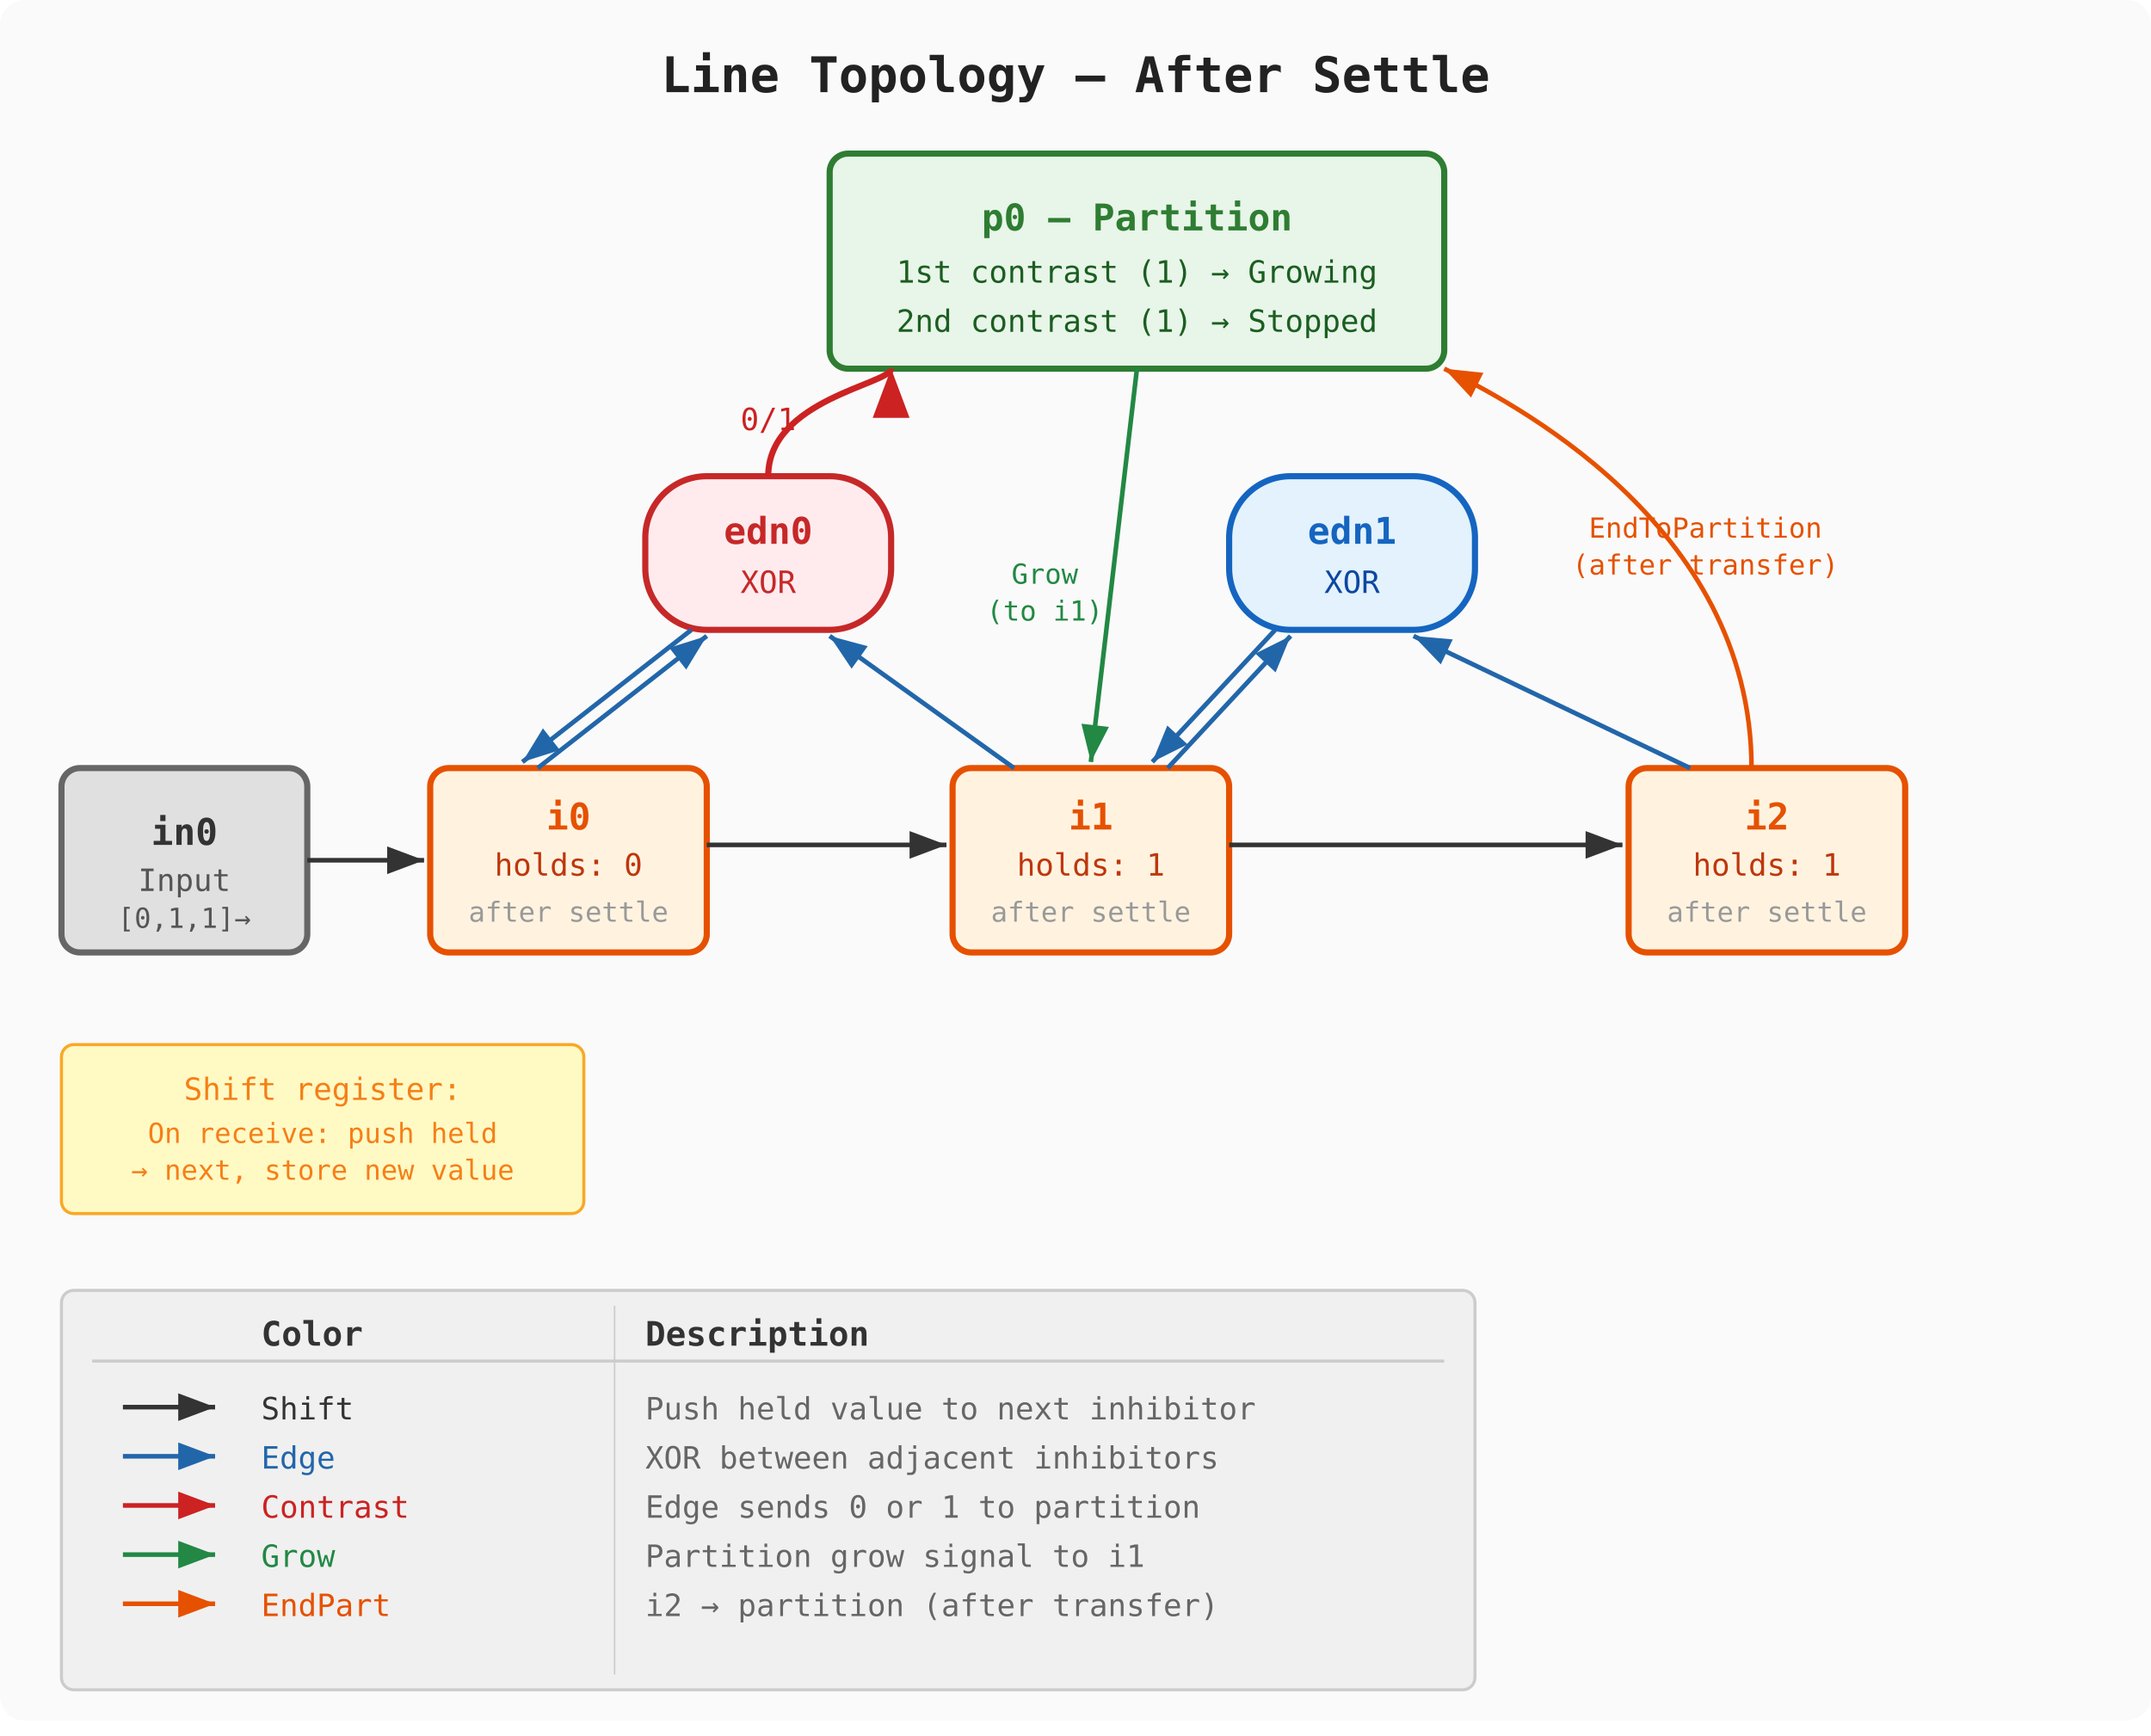
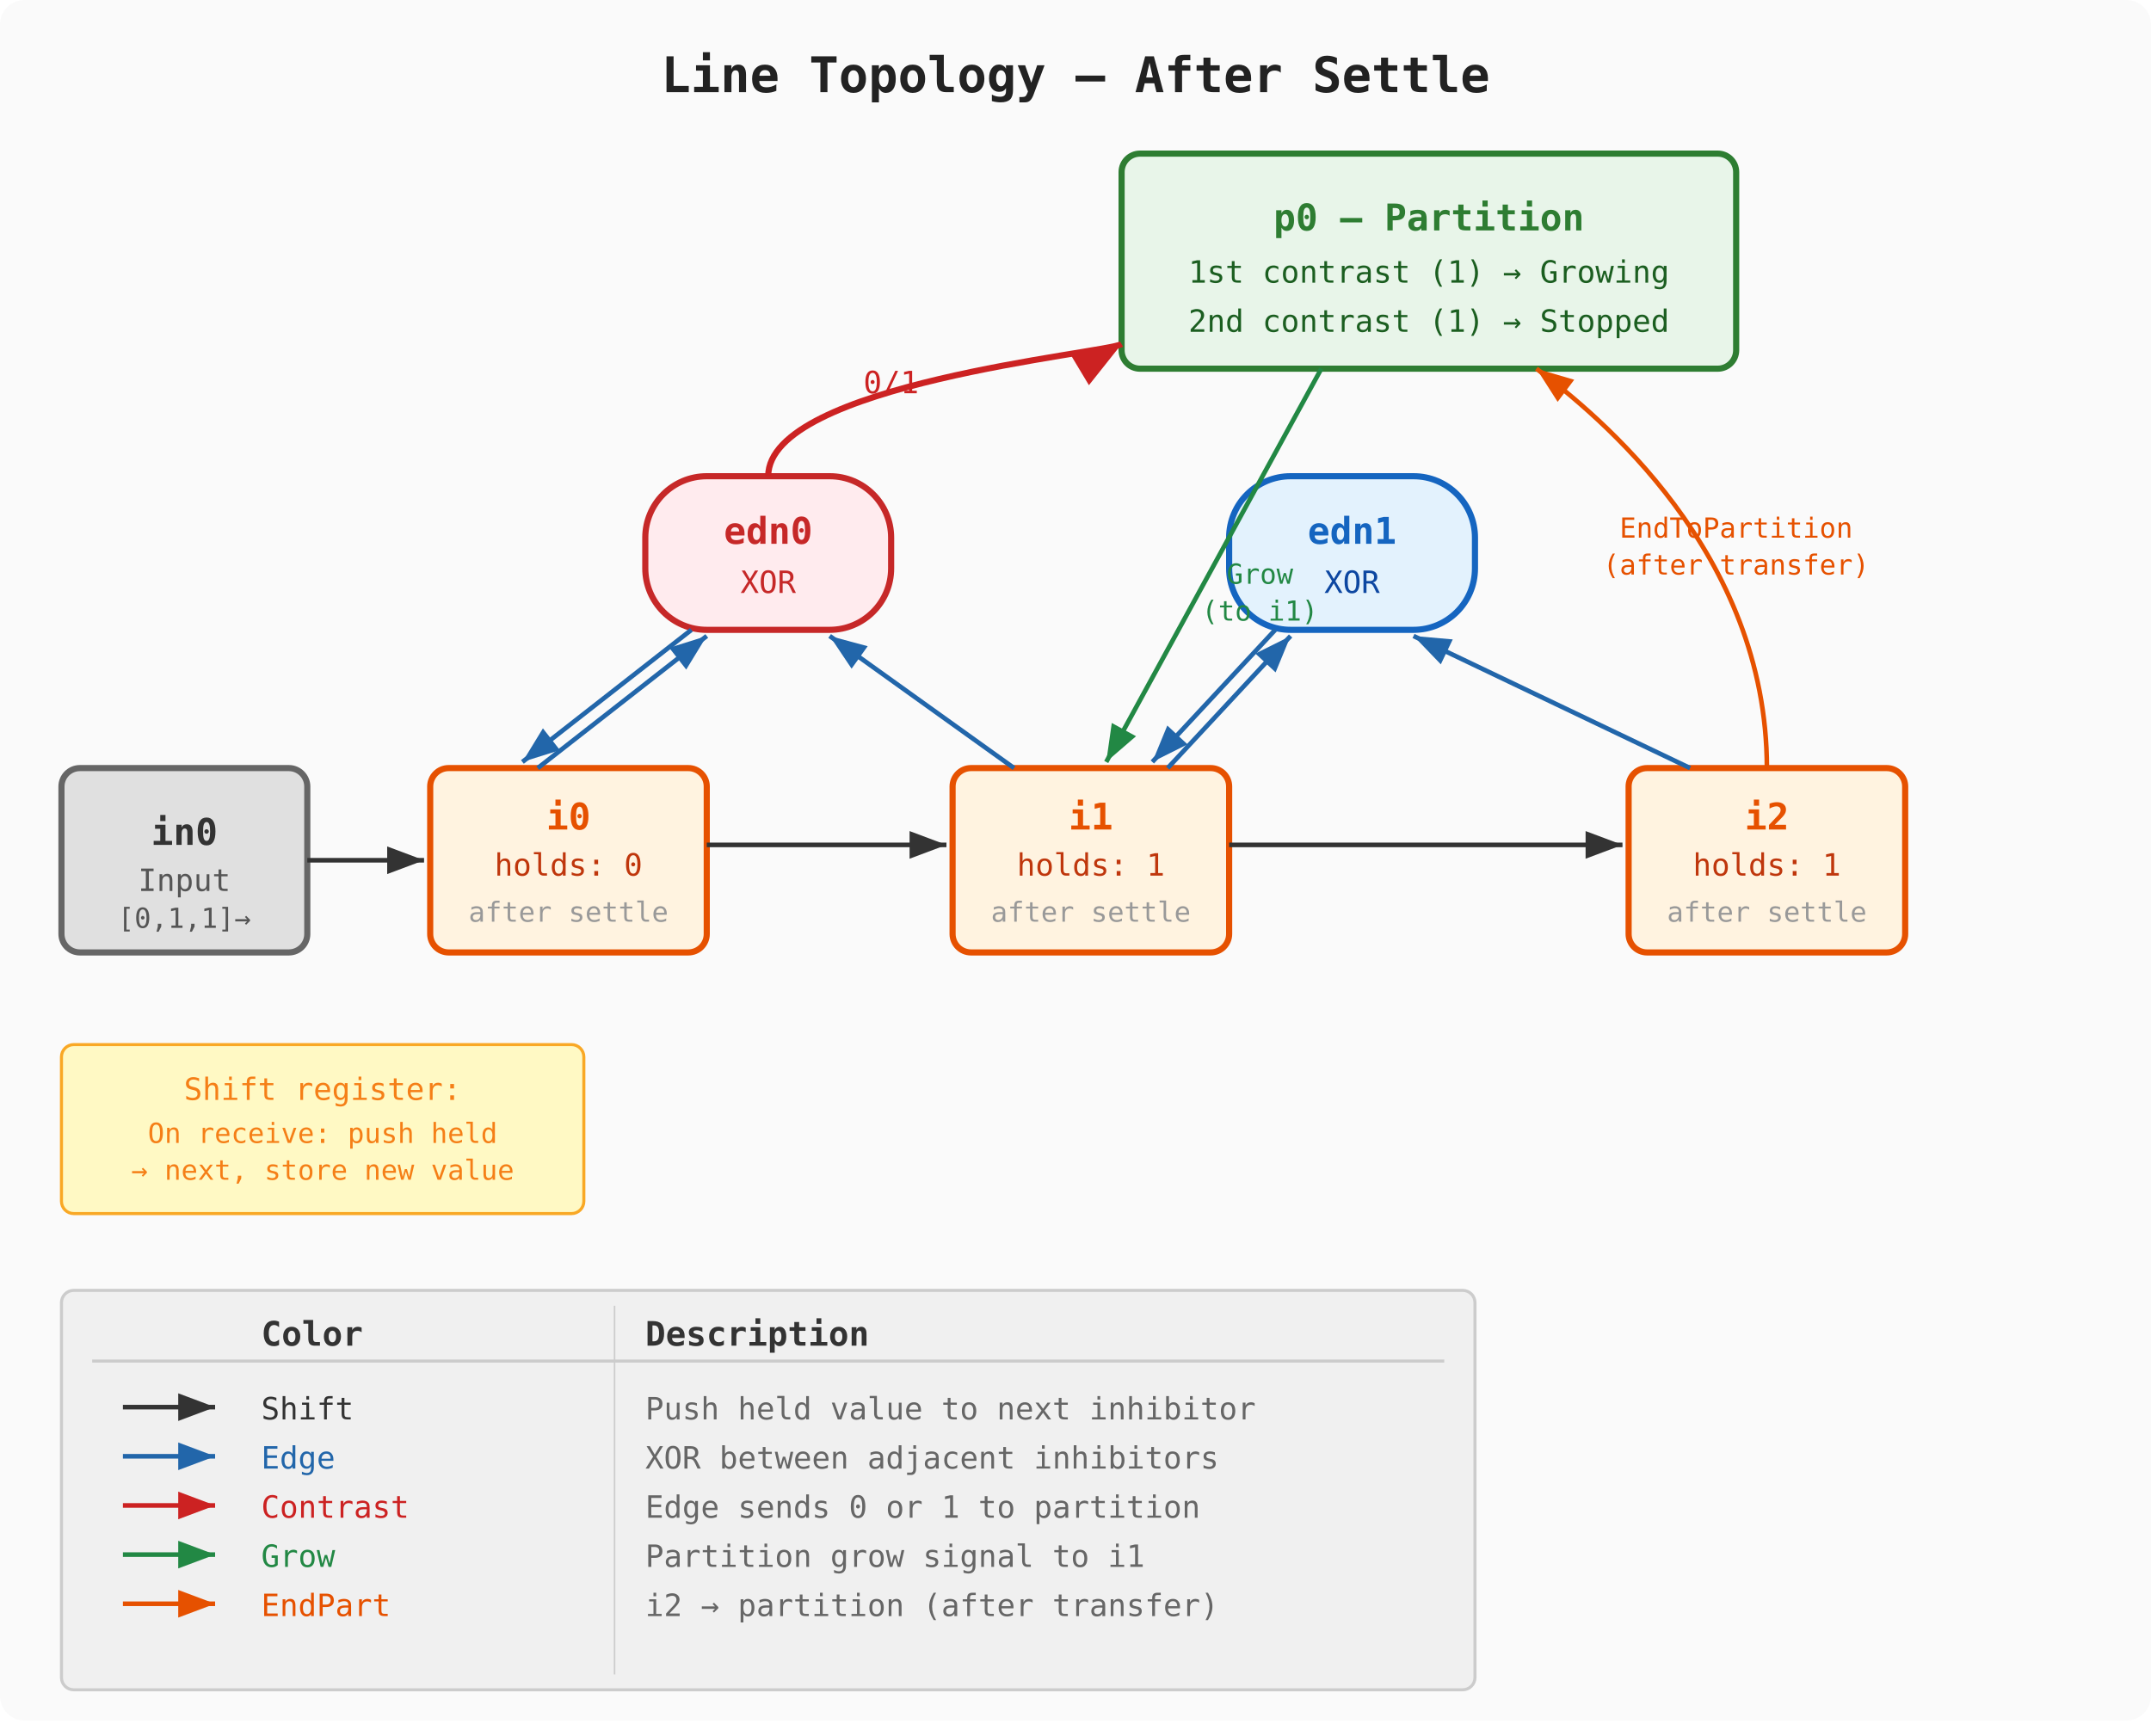
<svg xmlns="http://www.w3.org/2000/svg" viewBox="0 0 700 565" font-family="monospace" font-size="12">
  <defs>
    <marker id="arrow" markerWidth="8" markerHeight="6" refX="8" refY="3" orient="auto">
      <path d="M0,0 L8,3 L0,6" fill="#333" />
    </marker>
    <marker id="arrow-blue" markerWidth="8" markerHeight="6" refX="8" refY="3" orient="auto">
      <path d="M0,0 L8,3 L0,6" fill="#2266aa" />
    </marker>
    <marker id="arrow-green" markerWidth="8" markerHeight="6" refX="8" refY="3" orient="auto">
      <path d="M0,0 L8,3 L0,6" fill="#228844" />
    </marker>
    <marker id="arrow-red" markerWidth="8" markerHeight="6" refX="8" refY="3" orient="auto">
      <path d="M0,0 L8,3 L0,6" fill="#cc2222" />
    </marker>
    <marker id="arrow-orange" markerWidth="8" markerHeight="6" refX="8" refY="3" orient="auto">
      <path d="M0,0 L8,3 L0,6" fill="#e65100" />
    </marker>
  </defs>
  <rect width="700" height="560" fill="#fafafa" rx="8" />
  <text x="350" y="30" text-anchor="middle" font-size="16" font-weight="bold" fill="#222">Line Topology — After Settle</text>
-   <rect x="270" y="50" width="200" height="70" fill="#e8f5e9" stroke="#2e7d32" rx="6" stroke-width="2" />
-   <text x="370" y="75" text-anchor="middle" font-weight="bold" fill="#2e7d32">p0 — Partition</text>
-   <text x="370" y="92" text-anchor="middle" font-size="10" fill="#1b5e20">1st contrast (1) → Growing</text>
-   <text x="370" y="108" text-anchor="middle" font-size="10" fill="#1b5e20">2nd contrast (1) → Stopped</text>
+   <rect x="365" y="50" width="200" height="70" fill="#e8f5e9" stroke="#2e7d32" rx="6" stroke-width="2" />
+   <text x="465" y="75" text-anchor="middle" font-weight="bold" fill="#2e7d32">p0 — Partition</text>
+   <text x="465" y="92" text-anchor="middle" font-size="10" fill="#1b5e20">1st contrast (1) → Growing</text>
+   <text x="465" y="108" text-anchor="middle" font-size="10" fill="#1b5e20">2nd contrast (1) → Stopped</text>
  <rect x="210" y="155" width="80" height="50" fill="#ffebee" stroke="#c62828" rx="20" stroke-width="2" />
  <text x="250" y="177" text-anchor="middle" font-weight="bold" fill="#c62828">edn0</text>
  <text x="250" y="193" text-anchor="middle" font-size="10" fill="#c62828">XOR</text>
  <rect x="400" y="155" width="80" height="50" fill="#e3f2fd" stroke="#1565c0" rx="20" stroke-width="2" />
  <text x="440" y="177" text-anchor="middle" font-weight="bold" fill="#1565c0">edn1</text>
  <text x="440" y="193" text-anchor="middle" font-size="10" fill="#0d47a1">XOR</text>
  <rect x="20" y="250" width="80" height="60" fill="#e0e0e0" stroke="#666" rx="6" stroke-width="2" />
  <text x="60" y="275" text-anchor="middle" font-weight="bold" fill="#333">in0</text>
  <text x="60" y="290" text-anchor="middle" font-size="10" fill="#555">Input</text>
  <text x="60" y="302" text-anchor="middle" font-size="9" fill="#555">[0,1,1]→</text>
  <rect x="140" y="250" width="90" height="60" fill="#fff3e0" stroke="#e65100" rx="6" stroke-width="2" />
  <text x="185" y="270" text-anchor="middle" font-weight="bold" fill="#e65100">i0</text>
  <text x="185" y="285" text-anchor="middle" font-size="10" fill="#bf360c">holds: 0</text>
  <text x="185" y="300" text-anchor="middle" font-size="9" fill="#999">after settle</text>
  <rect x="310" y="250" width="90" height="60" fill="#fff3e0" stroke="#e65100" rx="6" stroke-width="2" />
  <text x="355" y="270" text-anchor="middle" font-weight="bold" fill="#e65100">i1</text>
  <text x="355" y="285" text-anchor="middle" font-size="10" fill="#bf360c">holds: 1</text>
  <text x="355" y="300" text-anchor="middle" font-size="9" fill="#999">after settle</text>
  <rect x="530" y="250" width="90" height="60" fill="#fff3e0" stroke="#e65100" rx="6" stroke-width="2" />
  <text x="575" y="270" text-anchor="middle" font-weight="bold" fill="#e65100">i2</text>
  <text x="575" y="285" text-anchor="middle" font-size="10" fill="#bf360c">holds: 1</text>
  <text x="575" y="300" text-anchor="middle" font-size="9" fill="#999">after settle</text>
  <line x1="100" y1="280" x2="138" y2="280" stroke="#333" stroke-width="1.5" marker-end="url(#arrow)" />
  <line x1="230" y1="275" x2="308" y2="275" stroke="#333" stroke-width="1.5" marker-end="url(#arrow)" />
  <line x1="400" y1="275" x2="528" y2="275" stroke="#333" stroke-width="1.5" marker-end="url(#arrow)" />
  <line x1="175" y1="250" x2="230" y2="207" stroke="#2266aa" stroke-width="1.5" marker-end="url(#arrow-blue)" />
  <line x1="225" y1="205" x2="170" y2="248" stroke="#2266aa" stroke-width="1.5" marker-end="url(#arrow-blue)" />
  <line x1="330" y1="250" x2="270" y2="207" stroke="#2266aa" stroke-width="1.5" marker-end="url(#arrow-blue)" />
  <line x1="380" y1="250" x2="420" y2="207" stroke="#2266aa" stroke-width="1.5" marker-end="url(#arrow-blue)" />
  <line x1="415" y1="205" x2="375" y2="248" stroke="#2266aa" stroke-width="1.5" marker-end="url(#arrow-blue)" />
  <line x1="550" y1="250" x2="460" y2="207" stroke="#2266aa" stroke-width="1.5" marker-end="url(#arrow-blue)" />
-   <path d="M 250 155 C 250 130, 290 125, 290 120" fill="none" stroke="#cc2222" stroke-width="2" marker-end="url(#arrow-red)" />
-   <text x="250" y="140" text-anchor="middle" font-size="10" fill="#cc2222">0/1</text>
-   <line x1="370" y1="120" x2="355" y2="248" stroke="#228844" stroke-width="1.5" marker-end="url(#arrow-green)" />
-   <text x="340" y="190" text-anchor="middle" font-size="9" fill="#228844">Grow</text>
-   <text x="340" y="202" text-anchor="middle" font-size="9" fill="#228844">(to i1)</text>
-   <path d="M 570 250 C 570 170, 490 130, 470 120" fill="none" stroke="#e65100" stroke-width="1.5" marker-end="url(#arrow-orange)" />
-   <text x="555" y="175" text-anchor="middle" font-size="9" fill="#e65100">EndToPartition</text>
-   <text x="555" y="187" text-anchor="middle" font-size="9" fill="#e65100">(after transfer)</text>
+   <path d="M 250 155 C 250 125, 360 115, 365 112" fill="none" stroke="#cc2222" stroke-width="2" marker-end="url(#arrow-red)" />
+   <text x="290" y="128" text-anchor="middle" font-size="10" fill="#cc2222">0/1</text>
+   <line x1="430" y1="120" x2="360" y2="248" stroke="#228844" stroke-width="1.5" marker-end="url(#arrow-green)" />
+   <text x="410" y="190" text-anchor="middle" font-size="9" fill="#228844">Grow</text>
+   <text x="410" y="202" text-anchor="middle" font-size="9" fill="#228844">(to i1)</text>
+   <path d="M 575 250 C 575 180, 520 135, 500 120" fill="none" stroke="#e65100" stroke-width="1.5" marker-end="url(#arrow-orange)" />
+   <text x="565" y="175" text-anchor="middle" font-size="9" fill="#e65100">EndToPartition</text>
+   <text x="565" y="187" text-anchor="middle" font-size="9" fill="#e65100">(after transfer)</text>
  <rect x="20" y="340" width="170" height="55" fill="#fff9c4" stroke="#f9a825" rx="4" />
  <text x="105" y="358" text-anchor="middle" font-size="10" fill="#f57f17">Shift register:</text>
  <text x="105" y="372" text-anchor="middle" font-size="9" fill="#f57f17">On receive: push held</text>
  <text x="105" y="384" text-anchor="middle" font-size="9" fill="#f57f17">→ next, store new value</text>
  <rect x="20" y="420" width="460" height="130" fill="#f0f0f0" rx="4" stroke="#ccc" />
  <text x="85" y="438" text-anchor="start" font-weight="bold" fill="#333" font-size="11">Color</text>
  <text x="210" y="438" text-anchor="start" font-weight="bold" fill="#333" font-size="11">Description</text>
  <line x1="30" y1="443" x2="470" y2="443" stroke="#ccc" stroke-width="1" />
  <line x1="200" y1="425" x2="200" y2="545" stroke="#ccc" stroke-width="0.5" />
  <line x1="40" y1="458" x2="70" y2="458" stroke="#333" stroke-width="1.5" marker-end="url(#arrow)" />
  <text x="85" y="462" text-anchor="start" fill="#333" font-size="10">Shift</text>
  <text x="210" y="462" text-anchor="start" fill="#666" font-size="10">Push held value to next inhibitor</text>
  <line x1="40" y1="474" x2="70" y2="474" stroke="#2266aa" stroke-width="1.5" marker-end="url(#arrow-blue)" />
  <text x="85" y="478" text-anchor="start" fill="#2266aa" font-size="10">Edge</text>
  <text x="210" y="478" text-anchor="start" fill="#666" font-size="10">XOR between adjacent inhibitors</text>
  <line x1="40" y1="490" x2="70" y2="490" stroke="#cc2222" stroke-width="1.5" marker-end="url(#arrow-red)" />
  <text x="85" y="494" text-anchor="start" fill="#cc2222" font-size="10">Contrast</text>
  <text x="210" y="494" text-anchor="start" fill="#666" font-size="10">Edge sends 0 or 1 to partition</text>
  <line x1="40" y1="506" x2="70" y2="506" stroke="#228844" stroke-width="1.5" marker-end="url(#arrow-green)" />
  <text x="85" y="510" text-anchor="start" fill="#228844" font-size="10">Grow</text>
  <text x="210" y="510" text-anchor="start" fill="#666" font-size="10">Partition grow signal to i1</text>
  <line x1="40" y1="522" x2="70" y2="522" stroke="#e65100" stroke-width="1.5" marker-end="url(#arrow-orange)" />
  <text x="85" y="526" text-anchor="start" fill="#e65100" font-size="10">EndPart</text>
  <text x="210" y="526" text-anchor="start" fill="#666" font-size="10">i2 → partition (after transfer)</text>
</svg>
